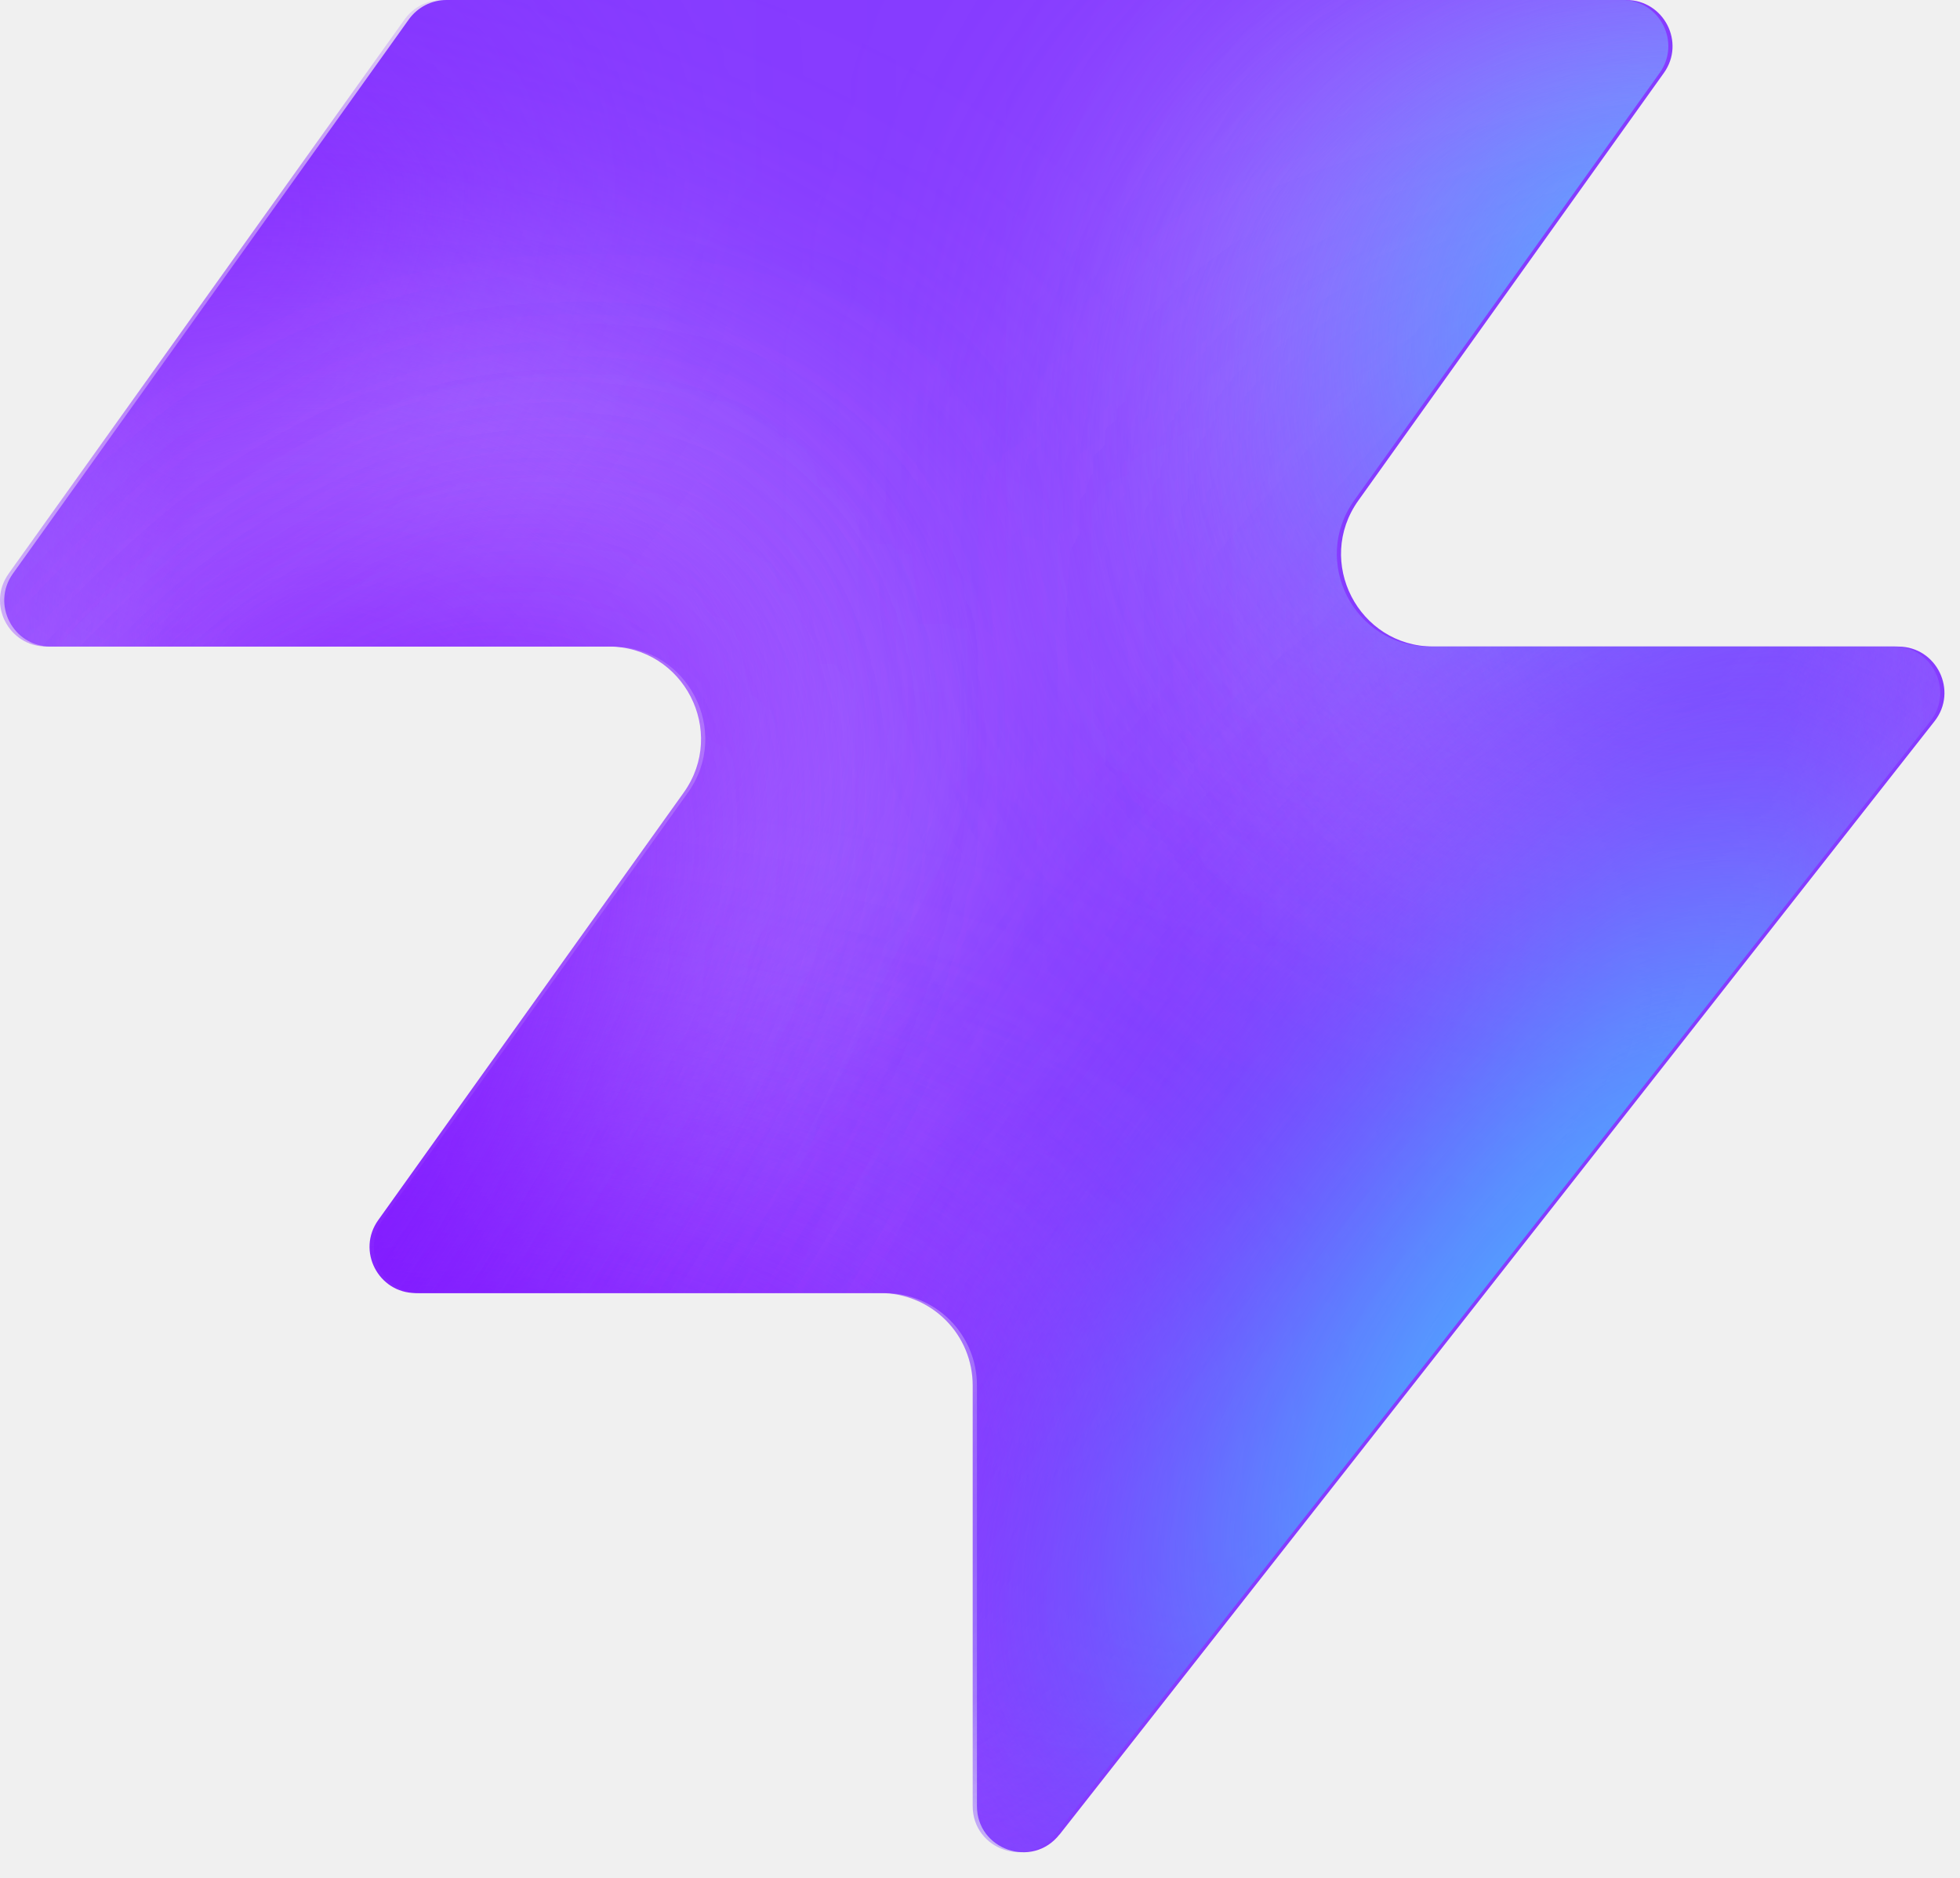
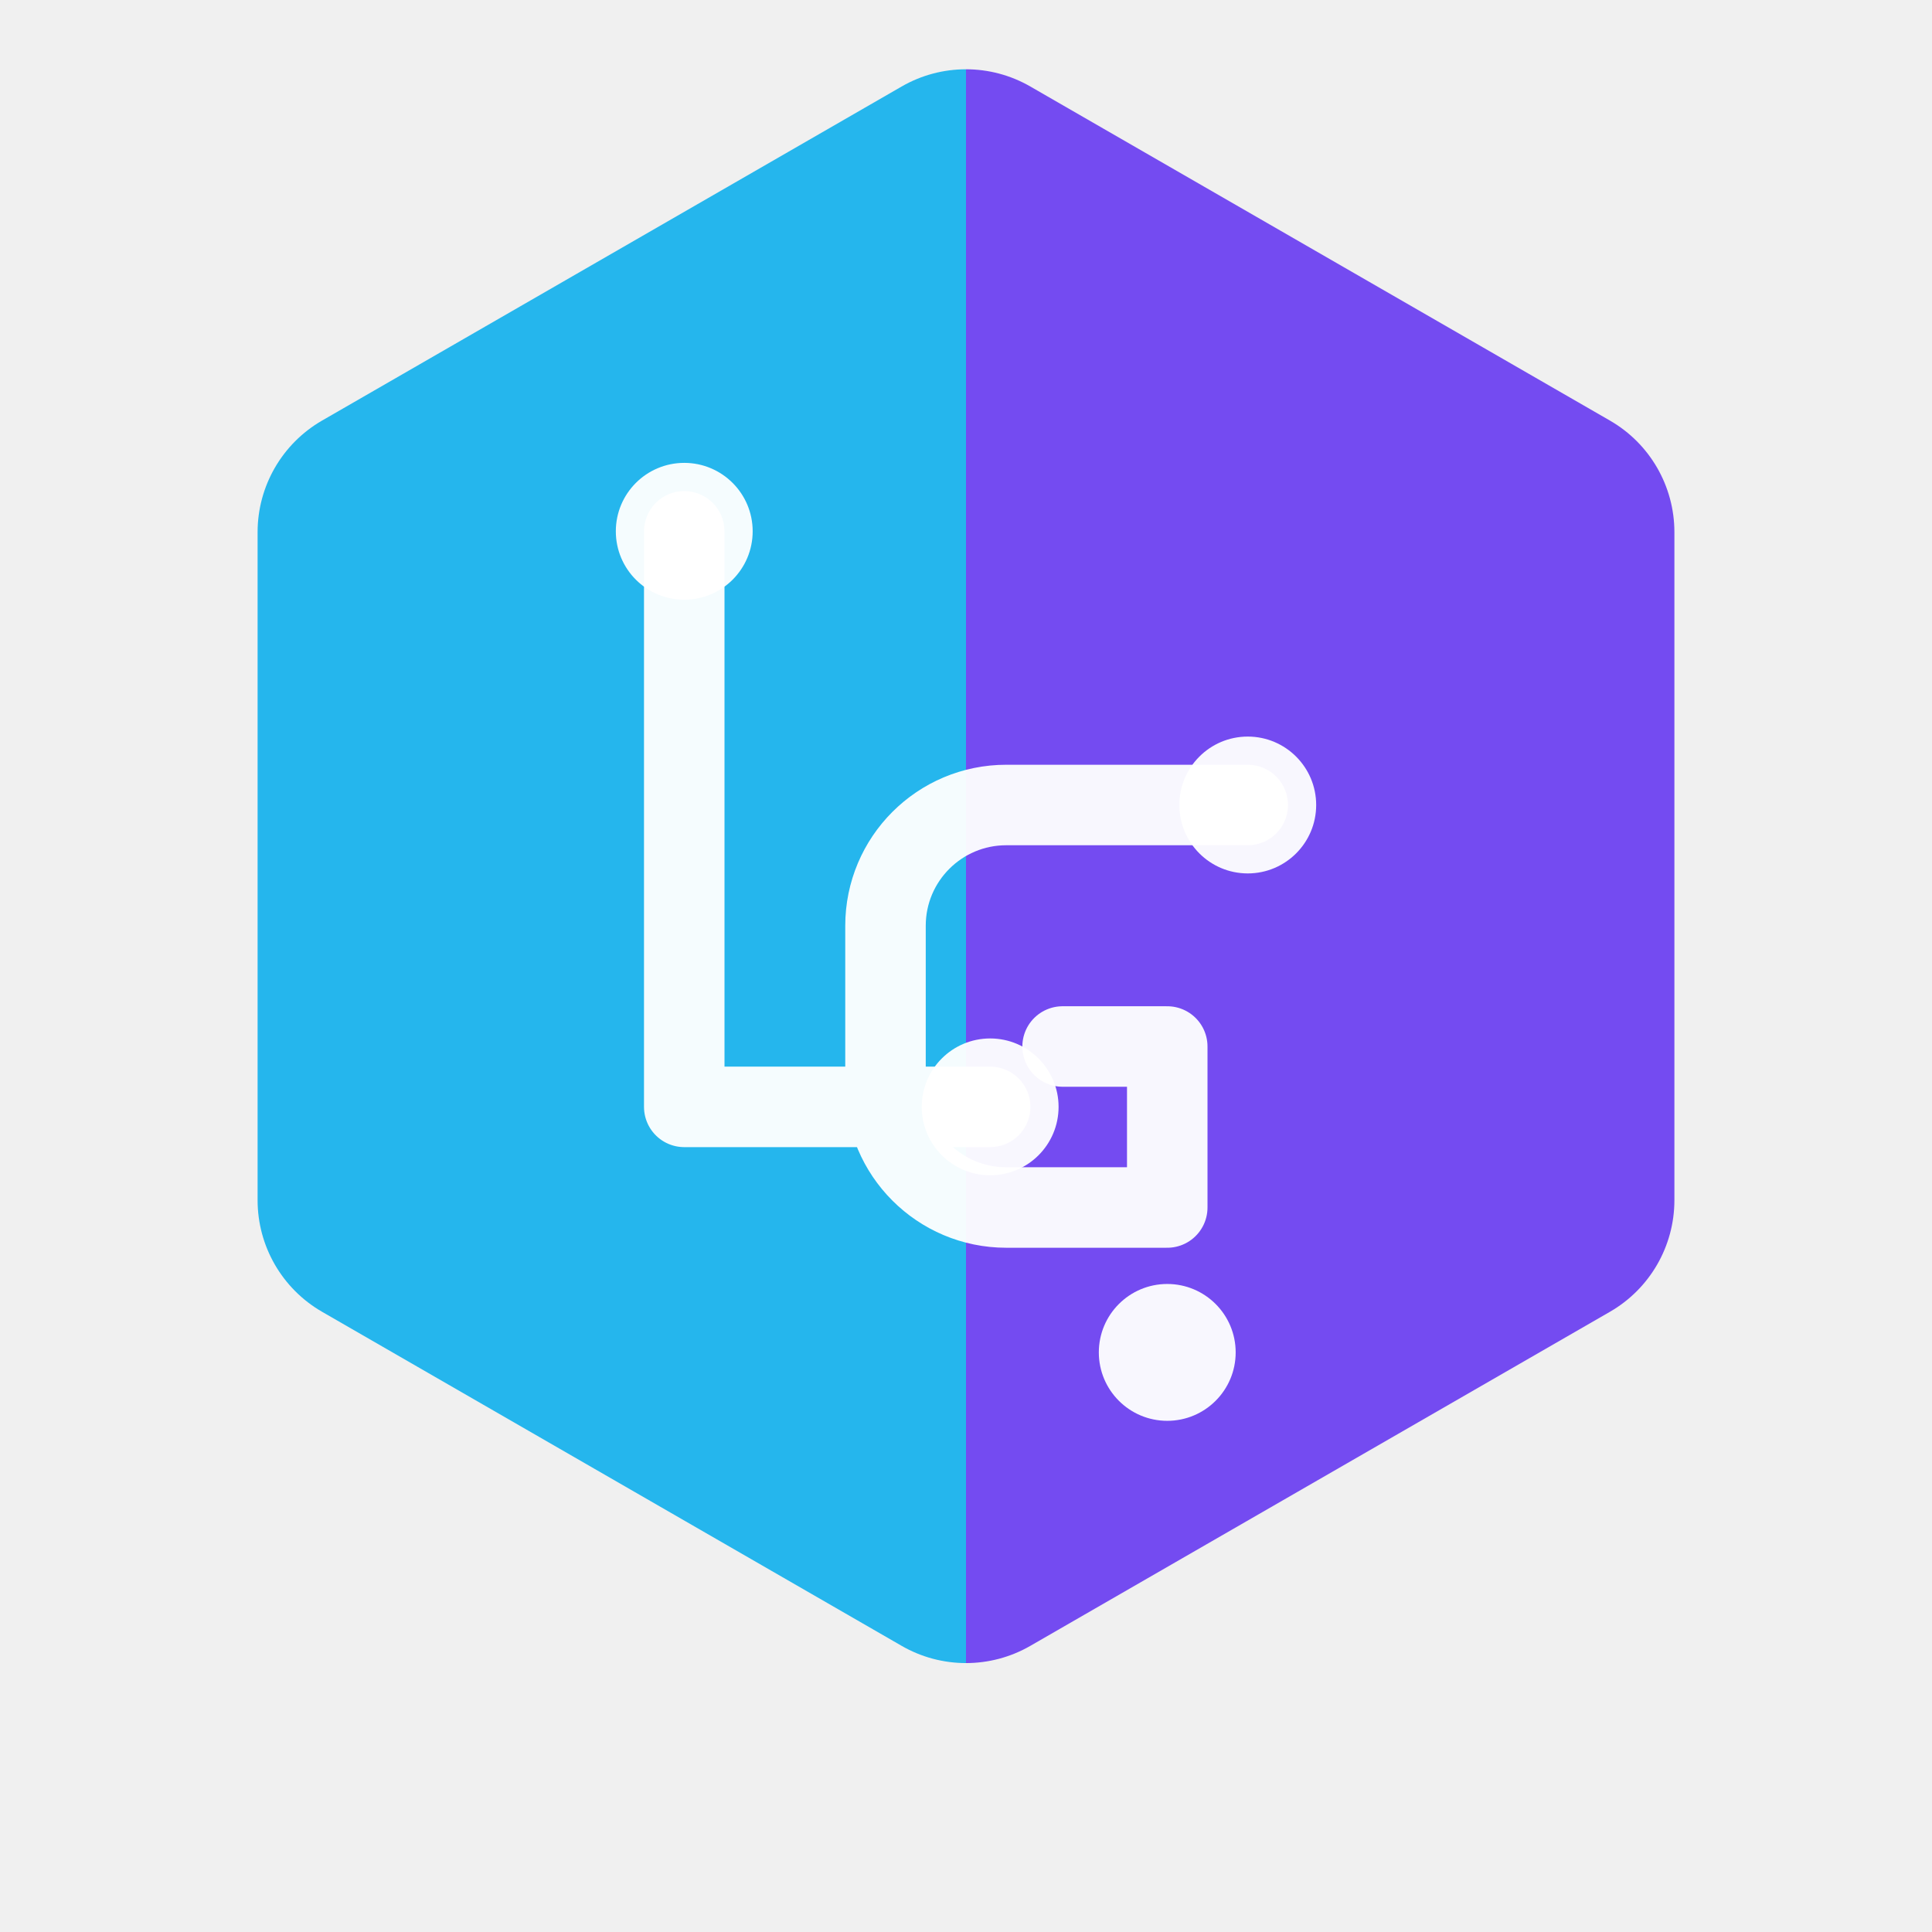
- <svg xmlns="http://www.w3.org/2000/svg" width="48" height="46" fill="none" viewBox="0 0 48 46">
-   <path fill="#863bff" d="M25.946 44.938c-.664.845-2.021.375-2.021-.698V33.937a2.26 2.26 0 0 0-2.262-2.262H10.287c-.92 0-1.456-1.04-.92-1.788l7.48-10.471c1.07-1.497 0-3.578-1.842-3.578H1.237c-.92 0-1.456-1.04-.92-1.788L10.013.474c.214-.297.556-.474.92-.474h28.894c.92 0 1.456 1.04.92 1.788l-7.48 10.471c-1.07 1.498 0 3.579 1.842 3.579h11.377c.943 0 1.473 1.088.89 1.83L25.947 44.94z" style="fill:#863bff;fill:color(display-p3 .525 .23 1);fill-opacity:1" />
-   <mask id="a" width="48" height="46" x="0" y="0" maskUnits="userSpaceOnUse" style="mask-type:alpha">
-     <path fill="#000" d="M25.842 44.938c-.664.844-2.021.375-2.021-.698V33.937a2.26 2.26 0 0 0-2.262-2.262H10.183c-.92 0-1.456-1.04-.92-1.788l7.48-10.471c1.07-1.498 0-3.579-1.842-3.579H1.133c-.92 0-1.456-1.04-.92-1.787L9.91.473c.214-.297.556-.474.92-.474h28.894c.92 0 1.456 1.04.92 1.788l-7.48 10.471c-1.07 1.498 0 3.578 1.842 3.578h11.377c.943 0 1.473 1.088.89 1.832L25.843 44.94z" style="fill:#000;fill-opacity:1" />
-   </mask>
-   <g mask="url(#a)">
-     <g filter="url(#b)">
-       <ellipse cx="5.508" cy="14.704" fill="#ede6ff" rx="5.508" ry="14.704" style="fill:#ede6ff;fill:color(display-p3 .927 .903 1);fill-opacity:1" transform="matrix(.00324 1 1 -.00324 -4.47 31.516)" />
-     </g>
-     <g filter="url(#c)">
-       <ellipse cx="10.399" cy="29.851" fill="#ede6ff" rx="10.399" ry="29.851" style="fill:#ede6ff;fill:color(display-p3 .927 .903 1);fill-opacity:1" transform="matrix(.00324 1 1 -.00324 -39.328 7.883)" />
-     </g>
-     <g filter="url(#d)">
-       <ellipse cx="5.508" cy="30.487" fill="#7e14ff" rx="5.508" ry="30.487" style="fill:#7e14ff;fill:color(display-p3 .492 .077 1);fill-opacity:1" transform="rotate(89.814 -25.913 -14.639)scale(1 -1)" />
-     </g>
-     <g filter="url(#e)">
-       <ellipse cx="5.508" cy="30.599" fill="#7e14ff" rx="5.508" ry="30.599" style="fill:#7e14ff;fill:color(display-p3 .492 .077 1);fill-opacity:1" transform="rotate(89.814 -32.644 -3.334)scale(1 -1)" />
-     </g>
-     <g filter="url(#f)">
-       <ellipse cx="5.508" cy="30.599" fill="#7e14ff" rx="5.508" ry="30.599" style="fill:#7e14ff;fill:color(display-p3 .492 .077 1);fill-opacity:1" transform="matrix(.00324 1 1 -.00324 -34.34 30.47)" />
-     </g>
-     <g filter="url(#g)">
-       <ellipse cx="14.072" cy="22.078" fill="#ede6ff" rx="14.072" ry="22.078" style="fill:#ede6ff;fill:color(display-p3 .927 .903 1);fill-opacity:1" transform="rotate(93.35 24.506 48.493)scale(-1 1)" />
-     </g>
-     <g filter="url(#h)">
-       <ellipse cx="3.47" cy="21.501" fill="#7e14ff" rx="3.47" ry="21.501" style="fill:#7e14ff;fill:color(display-p3 .492 .077 1);fill-opacity:1" transform="rotate(89.009 28.708 47.59)scale(-1 1)" />
-     </g>
-     <g filter="url(#i)">
-       <ellipse cx="3.47" cy="21.501" fill="#7e14ff" rx="3.47" ry="21.501" style="fill:#7e14ff;fill:color(display-p3 .492 .077 1);fill-opacity:1" transform="rotate(89.009 28.708 47.59)scale(-1 1)" />
-     </g>
-     <g filter="url(#j)">
-       <ellipse cx=".387" cy="8.972" fill="#7e14ff" rx="4.407" ry="29.108" style="fill:#7e14ff;fill:color(display-p3 .492 .077 1);fill-opacity:1" transform="rotate(39.51 .387 8.972)" />
-     </g>
-     <g filter="url(#k)">
-       <ellipse cx="47.523" cy="-6.092" fill="#7e14ff" rx="4.407" ry="29.108" style="fill:#7e14ff;fill:color(display-p3 .492 .077 1);fill-opacity:1" transform="rotate(37.892 47.523 -6.092)" />
-     </g>
-     <g filter="url(#l)">
-       <ellipse cx="41.412" cy="6.333" fill="#47bfff" rx="5.971" ry="9.665" style="fill:#47bfff;fill:color(display-p3 .28 .748 1);fill-opacity:1" transform="rotate(37.892 41.412 6.333)" />
-     </g>
-     <g filter="url(#m)">
-       <ellipse cx="-1.879" cy="38.332" fill="#7e14ff" rx="4.407" ry="29.108" style="fill:#7e14ff;fill:color(display-p3 .492 .077 1);fill-opacity:1" transform="rotate(37.892 -1.88 38.332)" />
-     </g>
-     <g filter="url(#n)">
-       <ellipse cx="-1.879" cy="38.332" fill="#7e14ff" rx="4.407" ry="29.108" style="fill:#7e14ff;fill:color(display-p3 .492 .077 1);fill-opacity:1" transform="rotate(37.892 -1.88 38.332)" />
-     </g>
-     <g filter="url(#o)">
-       <ellipse cx="35.651" cy="29.907" fill="#7e14ff" rx="4.407" ry="29.108" style="fill:#7e14ff;fill:color(display-p3 .492 .077 1);fill-opacity:1" transform="rotate(37.892 35.651 29.907)" />
-     </g>
-     <g filter="url(#p)">
-       <ellipse cx="38.418" cy="32.4" fill="#47bfff" rx="5.971" ry="15.297" style="fill:#47bfff;fill:color(display-p3 .28 .748 1);fill-opacity:1" transform="rotate(37.892 38.418 32.4)" />
-     </g>
+ <svg xmlns="http://www.w3.org/2000/svg" width="48" height="48" viewBox="0 0 48 48" fill="none">
+   <defs>
+     <clipPath id="hex">
+       <path d="M22.4 2.15a3.2 3.2 0 0 1 3.2 0l14.4 8.3a3.2 3.2 0 0 1 1.6 2.77v16.6a3.2 3.2 0 0 1-1.6 2.77l-14.4 8.3a3.2 3.2 0 0 1-3.2 0l-14.4-8.3a3.2 3.2 0 0 1-1.6-2.77v-16.6a3.2 3.2 0 0 1 1.6-2.77z" />
+     </clipPath>
+   </defs>
+   <g clip-path="url(#hex)">
+     <rect x="0" y="0" width="24" height="48" fill="#25b6ed" />
+     <rect x="24" y="0" width="24" height="48" fill="#744bf1" />
  </g>
-   <defs>
-     <filter id="b" width="60.045" height="41.654" x="-19.77" y="16.149" color-interpolation-filters="sRGB" filterUnits="userSpaceOnUse">
-       <feFlood flood-opacity="0" result="BackgroundImageFix" />
-       <feBlend in="SourceGraphic" in2="BackgroundImageFix" result="shape" />
-       <feGaussianBlur result="effect1_foregroundBlur_2002_17158" stdDeviation="7.659" />
-     </filter>
-     <filter id="c" width="90.34" height="51.437" x="-54.613" y="-7.533" color-interpolation-filters="sRGB" filterUnits="userSpaceOnUse">
-       <feFlood flood-opacity="0" result="BackgroundImageFix" />
-       <feBlend in="SourceGraphic" in2="BackgroundImageFix" result="shape" />
-       <feGaussianBlur result="effect1_foregroundBlur_2002_17158" stdDeviation="7.659" />
-     </filter>
-     <filter id="d" width="79.355" height="29.4" x="-49.64" y="2.03" color-interpolation-filters="sRGB" filterUnits="userSpaceOnUse">
-       <feFlood flood-opacity="0" result="BackgroundImageFix" />
-       <feBlend in="SourceGraphic" in2="BackgroundImageFix" result="shape" />
-       <feGaussianBlur result="effect1_foregroundBlur_2002_17158" stdDeviation="4.596" />
-     </filter>
-     <filter id="e" width="79.579" height="29.4" x="-45.045" y="20.029" color-interpolation-filters="sRGB" filterUnits="userSpaceOnUse">
-       <feFlood flood-opacity="0" result="BackgroundImageFix" />
-       <feBlend in="SourceGraphic" in2="BackgroundImageFix" result="shape" />
-       <feGaussianBlur result="effect1_foregroundBlur_2002_17158" stdDeviation="4.596" />
-     </filter>
-     <filter id="f" width="79.579" height="29.4" x="-43.513" y="21.178" color-interpolation-filters="sRGB" filterUnits="userSpaceOnUse">
-       <feFlood flood-opacity="0" result="BackgroundImageFix" />
-       <feBlend in="SourceGraphic" in2="BackgroundImageFix" result="shape" />
-       <feGaussianBlur result="effect1_foregroundBlur_2002_17158" stdDeviation="4.596" />
-     </filter>
-     <filter id="g" width="74.749" height="58.852" x="15.756" y="-17.901" color-interpolation-filters="sRGB" filterUnits="userSpaceOnUse">
-       <feFlood flood-opacity="0" result="BackgroundImageFix" />
-       <feBlend in="SourceGraphic" in2="BackgroundImageFix" result="shape" />
-       <feGaussianBlur result="effect1_foregroundBlur_2002_17158" stdDeviation="7.659" />
-     </filter>
-     <filter id="h" width="61.377" height="25.362" x="23.548" y="2.284" color-interpolation-filters="sRGB" filterUnits="userSpaceOnUse">
-       <feFlood flood-opacity="0" result="BackgroundImageFix" />
-       <feBlend in="SourceGraphic" in2="BackgroundImageFix" result="shape" />
-       <feGaussianBlur result="effect1_foregroundBlur_2002_17158" stdDeviation="4.596" />
-     </filter>
-     <filter id="i" width="61.377" height="25.362" x="23.548" y="2.284" color-interpolation-filters="sRGB" filterUnits="userSpaceOnUse">
-       <feFlood flood-opacity="0" result="BackgroundImageFix" />
-       <feBlend in="SourceGraphic" in2="BackgroundImageFix" result="shape" />
-       <feGaussianBlur result="effect1_foregroundBlur_2002_17158" stdDeviation="4.596" />
-     </filter>
-     <filter id="j" width="56.045" height="63.649" x="-27.636" y="-22.853" color-interpolation-filters="sRGB" filterUnits="userSpaceOnUse">
-       <feFlood flood-opacity="0" result="BackgroundImageFix" />
-       <feBlend in="SourceGraphic" in2="BackgroundImageFix" result="shape" />
-       <feGaussianBlur result="effect1_foregroundBlur_2002_17158" stdDeviation="4.596" />
-     </filter>
-     <filter id="k" width="54.814" height="64.646" x="20.116" y="-38.415" color-interpolation-filters="sRGB" filterUnits="userSpaceOnUse">
-       <feFlood flood-opacity="0" result="BackgroundImageFix" />
-       <feBlend in="SourceGraphic" in2="BackgroundImageFix" result="shape" />
-       <feGaussianBlur result="effect1_foregroundBlur_2002_17158" stdDeviation="4.596" />
-     </filter>
-     <filter id="l" width="33.541" height="35.313" x="24.641" y="-11.323" color-interpolation-filters="sRGB" filterUnits="userSpaceOnUse">
-       <feFlood flood-opacity="0" result="BackgroundImageFix" />
-       <feBlend in="SourceGraphic" in2="BackgroundImageFix" result="shape" />
-       <feGaussianBlur result="effect1_foregroundBlur_2002_17158" stdDeviation="4.596" />
-     </filter>
-     <filter id="m" width="54.814" height="64.646" x="-29.286" y="6.009" color-interpolation-filters="sRGB" filterUnits="userSpaceOnUse">
-       <feFlood flood-opacity="0" result="BackgroundImageFix" />
-       <feBlend in="SourceGraphic" in2="BackgroundImageFix" result="shape" />
-       <feGaussianBlur result="effect1_foregroundBlur_2002_17158" stdDeviation="4.596" />
-     </filter>
-     <filter id="n" width="54.814" height="64.646" x="-29.286" y="6.009" color-interpolation-filters="sRGB" filterUnits="userSpaceOnUse">
-       <feFlood flood-opacity="0" result="BackgroundImageFix" />
-       <feBlend in="SourceGraphic" in2="BackgroundImageFix" result="shape" />
-       <feGaussianBlur result="effect1_foregroundBlur_2002_17158" stdDeviation="4.596" />
-     </filter>
-     <filter id="o" width="54.814" height="64.646" x="8.244" y="-2.416" color-interpolation-filters="sRGB" filterUnits="userSpaceOnUse">
-       <feFlood flood-opacity="0" result="BackgroundImageFix" />
-       <feBlend in="SourceGraphic" in2="BackgroundImageFix" result="shape" />
-       <feGaussianBlur result="effect1_foregroundBlur_2002_17158" stdDeviation="4.596" />
-     </filter>
-     <filter id="p" width="39.409" height="43.623" x="18.713" y="10.588" color-interpolation-filters="sRGB" filterUnits="userSpaceOnUse">
-       <feFlood flood-opacity="0" result="BackgroundImageFix" />
-       <feBlend in="SourceGraphic" in2="BackgroundImageFix" result="shape" />
-       <feGaussianBlur result="effect1_foregroundBlur_2002_17158" stdDeviation="4.596" />
-     </filter>
-   </defs>
+   <g stroke="#fff" stroke-width="2" fill="none" stroke-linecap="round" stroke-linejoin="round" opacity="0.95">
+     <path d="M17 13.2v14.3h7.6" />
+     <path d="M31 20h-6a3 3 0 0 0-3 3v4a3 3 0 0 0 3 3h4v-4h-2.6" />
+   </g>
+   <g fill="#fff" opacity="0.95">
+     <circle cx="17" cy="13.2" r="1.7" />
+     <circle cx="24.6" cy="27.5" r="1.7" />
+     <circle cx="31" cy="20" r="1.7" />
+     <circle cx="29" cy="33.6" r="1.7" />
+   </g>
</svg>
